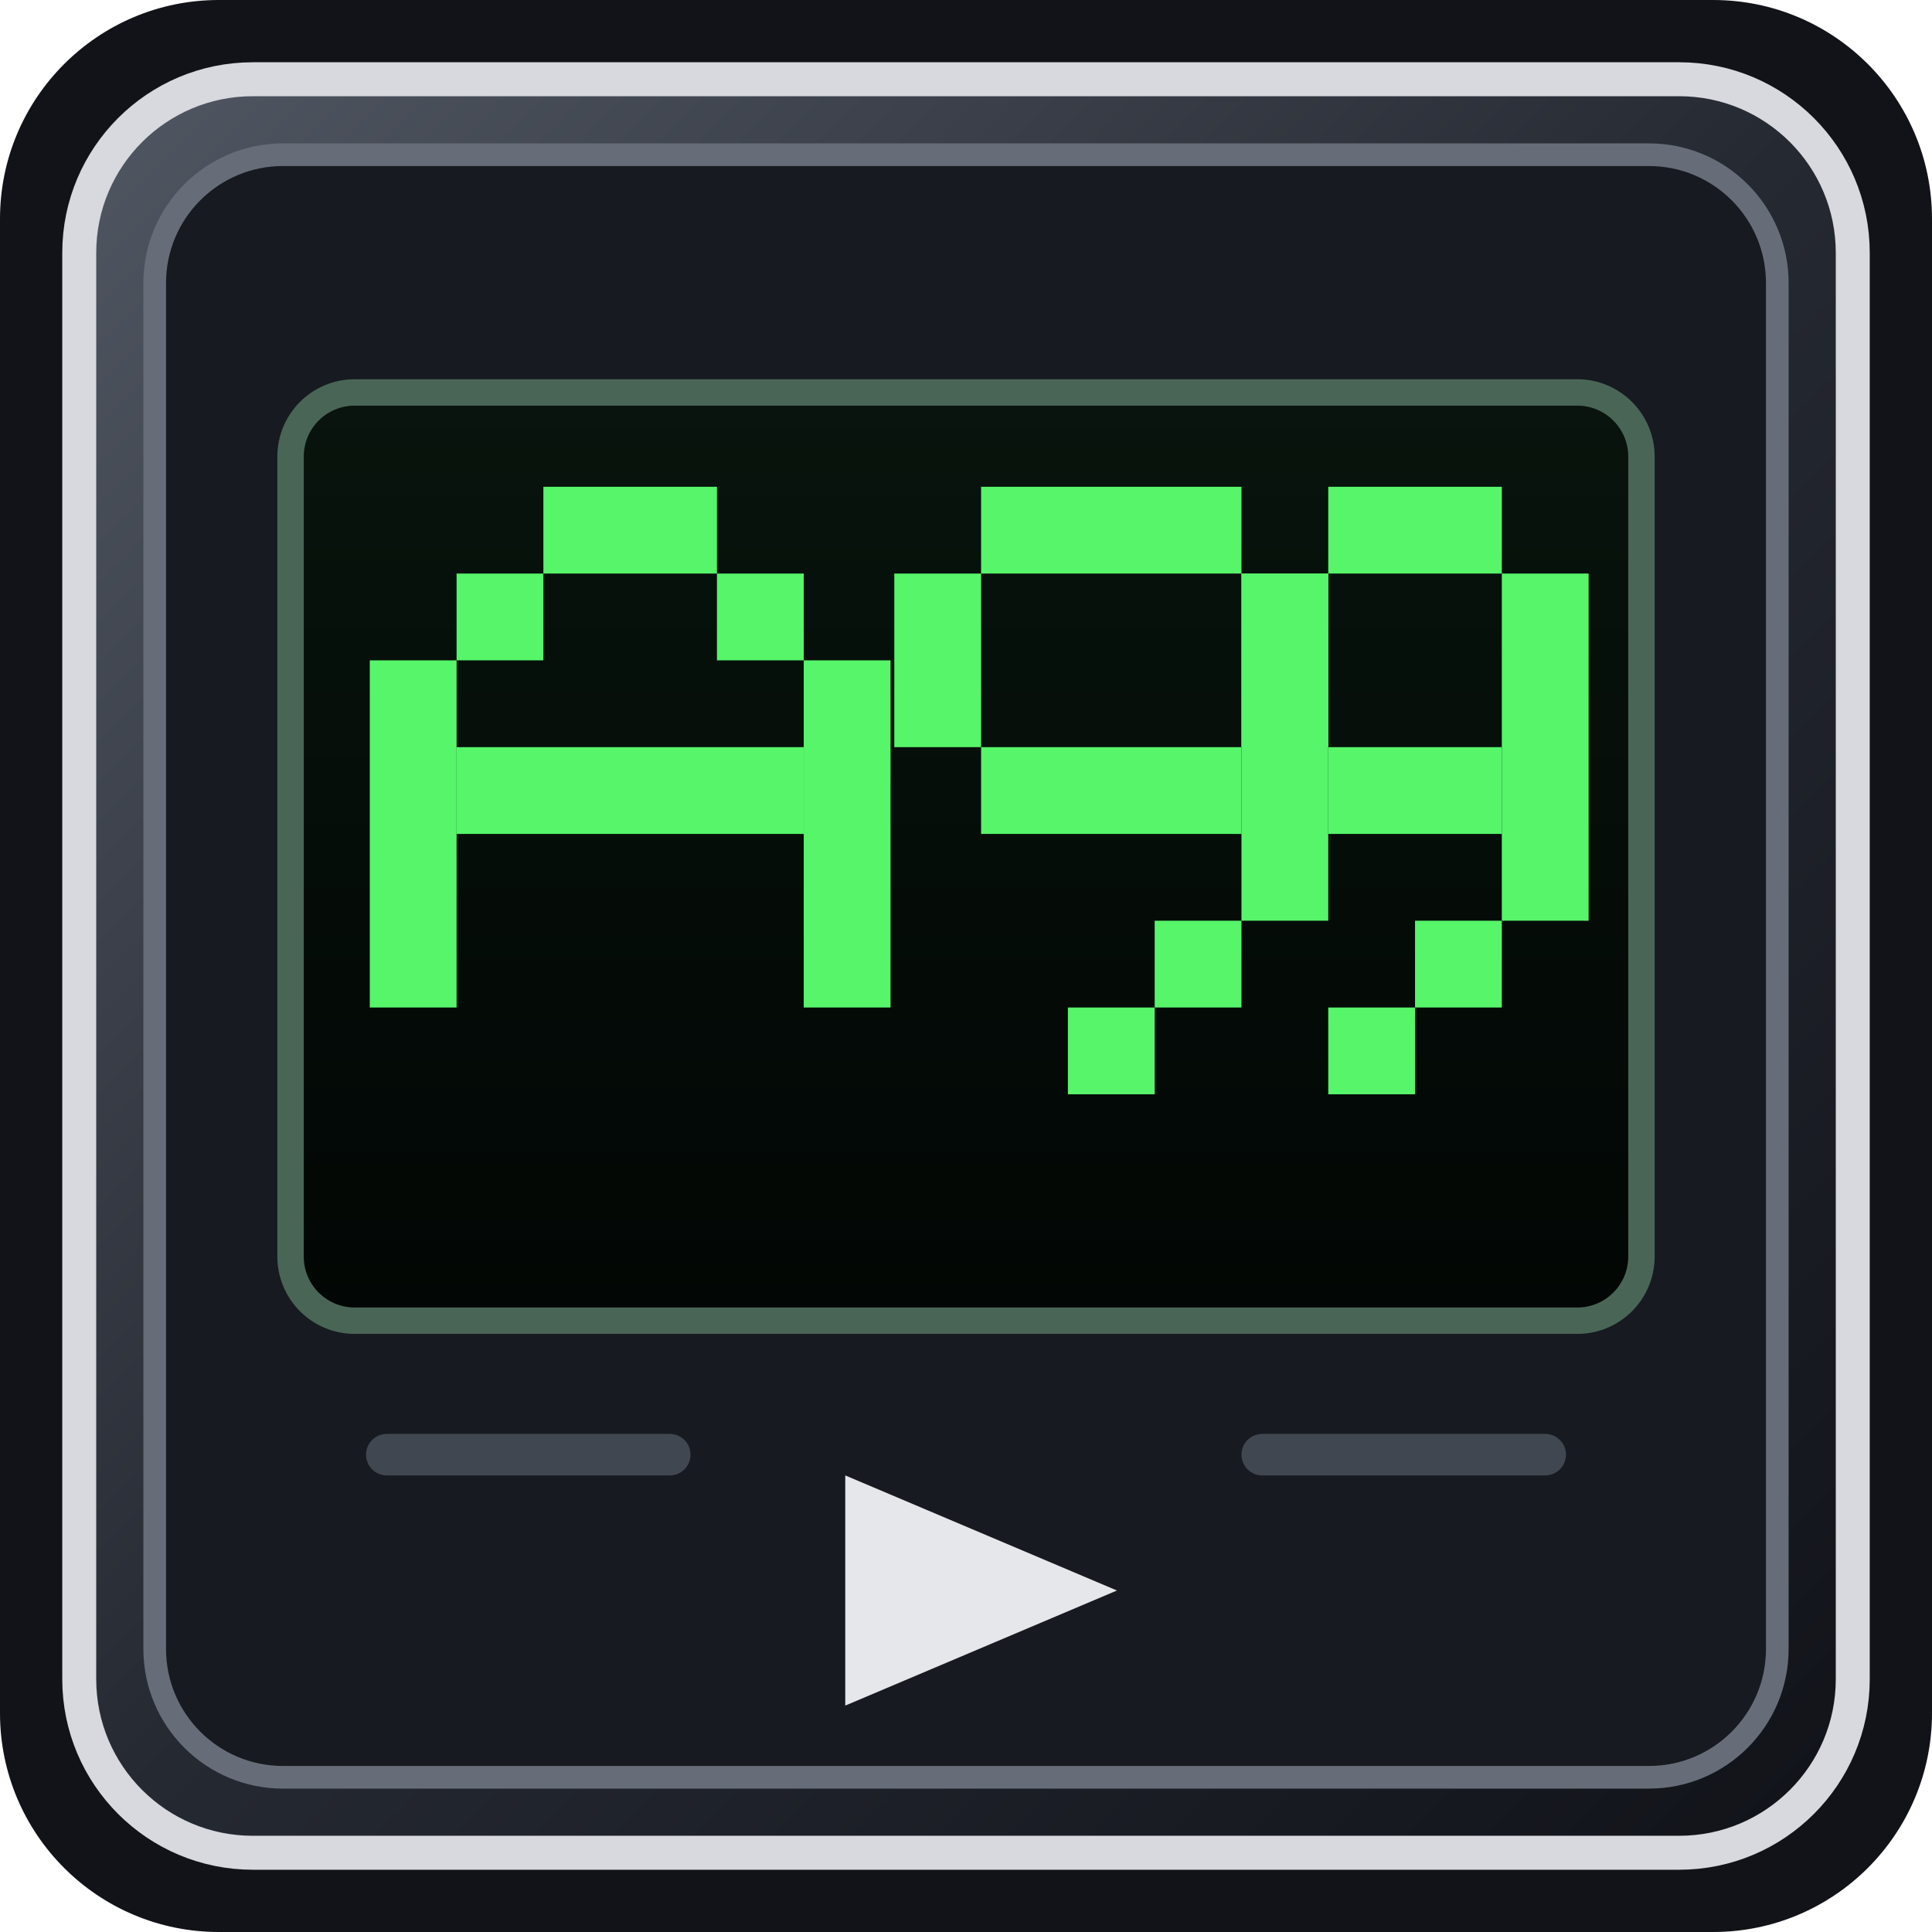
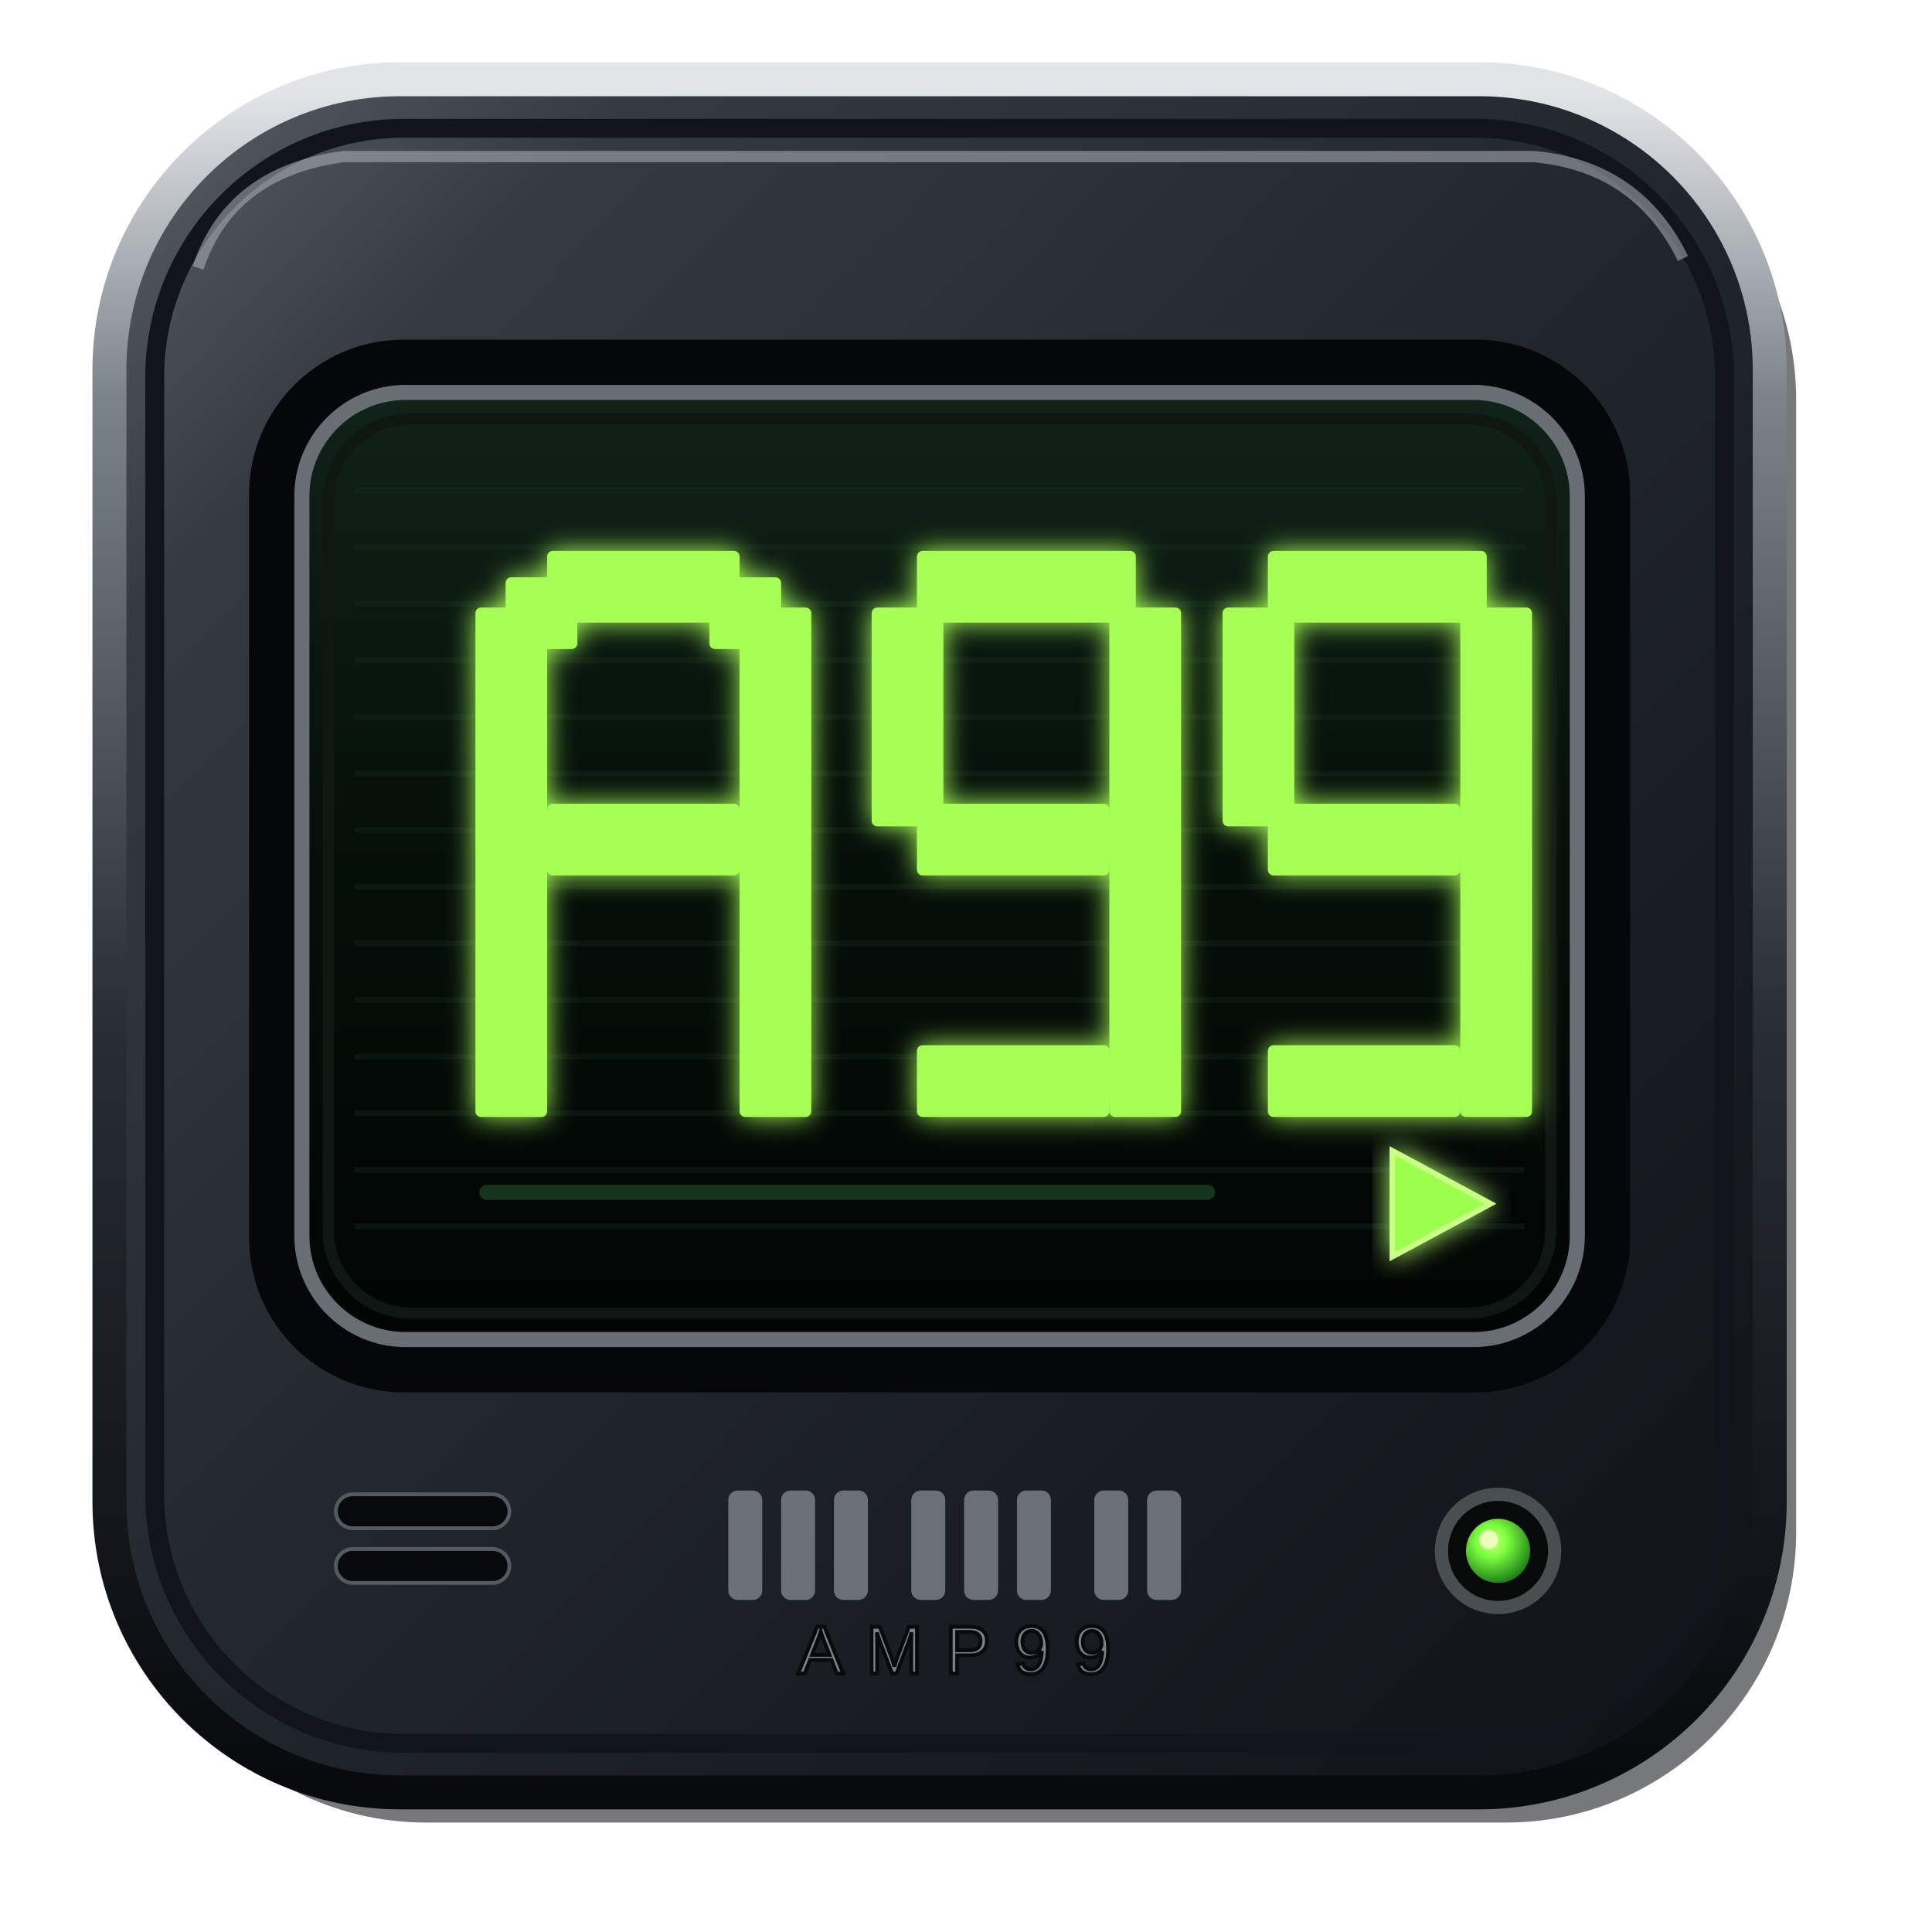
<svg xmlns="http://www.w3.org/2000/svg" viewBox="0 0 1024 1024" role="img" aria-label="AMP99 app icon">
  <defs>
-     <linearGradient id="case" x1="0" y1="0" x2="1" y2="1">
-       <stop offset="0" stop-color="#515762" />
-       <stop offset="0.5" stop-color="#252932" />
-       <stop offset="1" stop-color="#111319" />
+     <linearGradient id="metal" x1="0" y1="0" x2="1" y2="1">
+       <stop offset="0" stop-color="#5b6068" />
+       <stop offset="0.16" stop-color="#353a42" />
+       <stop offset="0.55" stop-color="#1f232a" />
+       <stop offset="1" stop-color="#0f1116" />
+     </linearGradient>
+     <linearGradient id="rim" x1="0" y1="0" x2="0" y2="1">
+       <stop offset="0" stop-color="#e2e5e8" />
+       <stop offset="0.18" stop-color="#7d838b" />
+       <stop offset="0.55" stop-color="#292e35" />
+       <stop offset="1" stop-color="#080a0d" />
    </linearGradient>
    <linearGradient id="lcd" x1="0" y1="0" x2="0" y2="1">
-       <stop offset="0" stop-color="#08140d" />
-       <stop offset="1" stop-color="#020604" />
+       <stop offset="0" stop-color="#102319" />
+       <stop offset="0.42" stop-color="#06110b" />
+       <stop offset="1" stop-color="#010403" />
    </linearGradient>
+     <radialGradient id="led" cx="40%" cy="35%" r="70%">
+       <stop offset="0" stop-color="#d5ff7e" />
+       <stop offset="0.35" stop-color="#7cff3e" />
+       <stop offset="1" stop-color="#187418" />
+     </radialGradient>
+     <filter id="greenGlow" x="-20%" y="-20%" width="140%" height="140%">
+       <feGaussianBlur stdDeviation="7" result="blur" />
+       <feMerge>
+         <feMergeNode in="blur" />
+         <feMergeNode in="SourceGraphic" />
+       </feMerge>
+     </filter>
  </defs>
-   <rect width="1024" height="1024" rx="116" fill="#111319" />
-   <rect x="42" y="42" width="940" height="940" rx="92" fill="url(#case)" stroke="#d7d9de" stroke-width="18" />
-   <rect x="82" y="82" width="860" height="860" rx="68" fill="#171a20" stroke="#676d78" stroke-width="12" />
-   <rect x="154" y="208" width="716" height="492" rx="34" fill="url(#lcd)" stroke="#496556" stroke-width="14" />
-   <g fill="#56f56a">
-     <rect x="242" y="304" width="46" height="46" />
-     <rect x="288" y="258" width="92" height="46" />
-     <rect x="380" y="304" width="46" height="46" />
-     <rect x="196" y="350" width="46" height="184" />
-     <rect x="426" y="350" width="46" height="184" />
-     <rect x="242" y="396" width="184" height="46" />
-     <rect x="520" y="258" width="138" height="46" />
-     <rect x="474" y="304" width="46" height="92" />
-     <rect x="658" y="304" width="46" height="184" />
-     <rect x="520" y="396" width="138" height="46" />
-     <rect x="612" y="488" width="46" height="46" />
-     <rect x="566" y="534" width="46" height="46" />
+   <rect x="72" y="58" width="880" height="908" rx="154" fill="#080a0d" opacity="0.55" />
+   <rect x="58" y="42" width="880" height="908" rx="154" fill="url(#metal)" stroke="url(#rim)" stroke-width="18" />
+   <rect x="82" y="68" width="832" height="856" rx="132" fill="none" stroke="#11151b" stroke-width="10" />
+   <path d="M105 142 Q122 91 182 83 H813 Q868 88 892 137" fill="none" stroke="#aeb3ba" stroke-width="6" opacity="0.55" />
+   <rect x="146" y="194" width="704" height="530" rx="68" fill="#050609" stroke="#05070a" stroke-width="28" />
+   <rect x="160" y="208" width="676" height="502" rx="55" fill="url(#lcd)" stroke="#686e73" stroke-width="8" />
+   <rect x="174" y="222" width="648" height="474" rx="44" fill="none" stroke="#101713" stroke-width="6" />
+   <g stroke="#183421" stroke-width="3" opacity="0.30">
+     <path d="M188 260H808 M188 290H808 M188 320H808 M188 350H808 M188 380H808 M188 410H808 M188 440H808 M188 470H808 M188 500H808 M188 530H808 M188 560H808 M188 590H808 M188 620H808 M188 650H808" />
  </g>
-   <g fill="#56f56a" transform="translate(184 0)">
-     <rect x="520" y="258" width="92" height="46" />
-     <rect x="474" y="304" width="46" height="92" />
-     <rect x="612" y="304" width="46" height="184" />
-     <rect x="520" y="396" width="92" height="46" />
-     <rect x="566" y="488" width="46" height="46" />
-     <rect x="520" y="534" width="46" height="46" />
+   <g fill="#a7ff55" filter="url(#greenGlow)">
+     <rect x="252" y="322" width="38" height="270" rx="3" />
+     <rect x="392" y="322" width="38" height="270" rx="3" />
+     <rect x="290" y="292" width="102" height="38" rx="3" />
+     <rect x="290" y="426" width="102" height="38" rx="3" />
+     <rect x="268" y="306" width="38" height="38" rx="3" />
+     <rect x="376" y="306" width="38" height="38" rx="3" />
+     <rect x="486" y="292" width="116" height="38" rx="3" />
+     <rect x="462" y="322" width="38" height="116" rx="3" />
+     <rect x="588" y="322" width="38" height="270" rx="3" />
+     <rect x="486" y="426" width="102" height="38" rx="3" />
+     <rect x="486" y="554" width="102" height="38" rx="3" />
+     <rect x="672" y="292" width="116" height="38" rx="3" />
+     <rect x="648" y="322" width="38" height="116" rx="3" />
+     <rect x="774" y="322" width="38" height="270" rx="3" />
+     <rect x="672" y="426" width="102" height="38" rx="3" />
+     <rect x="672" y="554" width="102" height="38" rx="3" />
  </g>
-   <path d="M448 782 448 904 592 843Z" fill="#e6e7ea" />
-   <rect x="194" y="760" width="172" height="22" rx="11" fill="#414751" />
-   <rect x="658" y="760" width="172" height="22" rx="11" fill="#414751" />
+   <rect x="254" y="628" width="390" height="8" rx="4" fill="#245732" opacity="0.55" />
+   <path d="M738 610 L738 666 L790 638 Z" fill="#9cff4d" stroke="#caff87" stroke-width="3" filter="url(#greenGlow)" />
+   <g fill="#07090c" stroke="#555a61" stroke-width="2">
+     <rect x="178" y="792" width="92" height="18" rx="9" />
+     <rect x="178" y="821" width="92" height="18" rx="9" />
+   </g>
+   <g fill="#6f747b" opacity="0.95">
+     <rect x="386" y="790" width="18" height="58" rx="5" />
+     <rect x="414" y="790" width="18" height="58" rx="5" />
+     <rect x="442" y="790" width="18" height="58" rx="5" />
+     <rect x="483" y="790" width="18" height="58" rx="5" />
+     <rect x="511" y="790" width="18" height="58" rx="5" />
+     <rect x="539" y="790" width="18" height="58" rx="5" />
+     <rect x="580" y="790" width="18" height="58" rx="5" />
+     <rect x="608" y="790" width="18" height="58" rx="5" />
+   </g>
+   <text x="506" y="887" text-anchor="middle" font-family="Arial, Helvetica, sans-serif" font-size="36" letter-spacing="12" fill="#7c8188" stroke="#080a0d" stroke-width="2">AMP99</text>
+   <circle cx="794" cy="822" r="30" fill="#070a08" stroke="#494e50" stroke-width="7" />
+   <circle cx="794" cy="822" r="17" fill="url(#led)" />
+   <circle cx="789" cy="816" r="5" fill="#efffc7" opacity="0.9" />
</svg>
